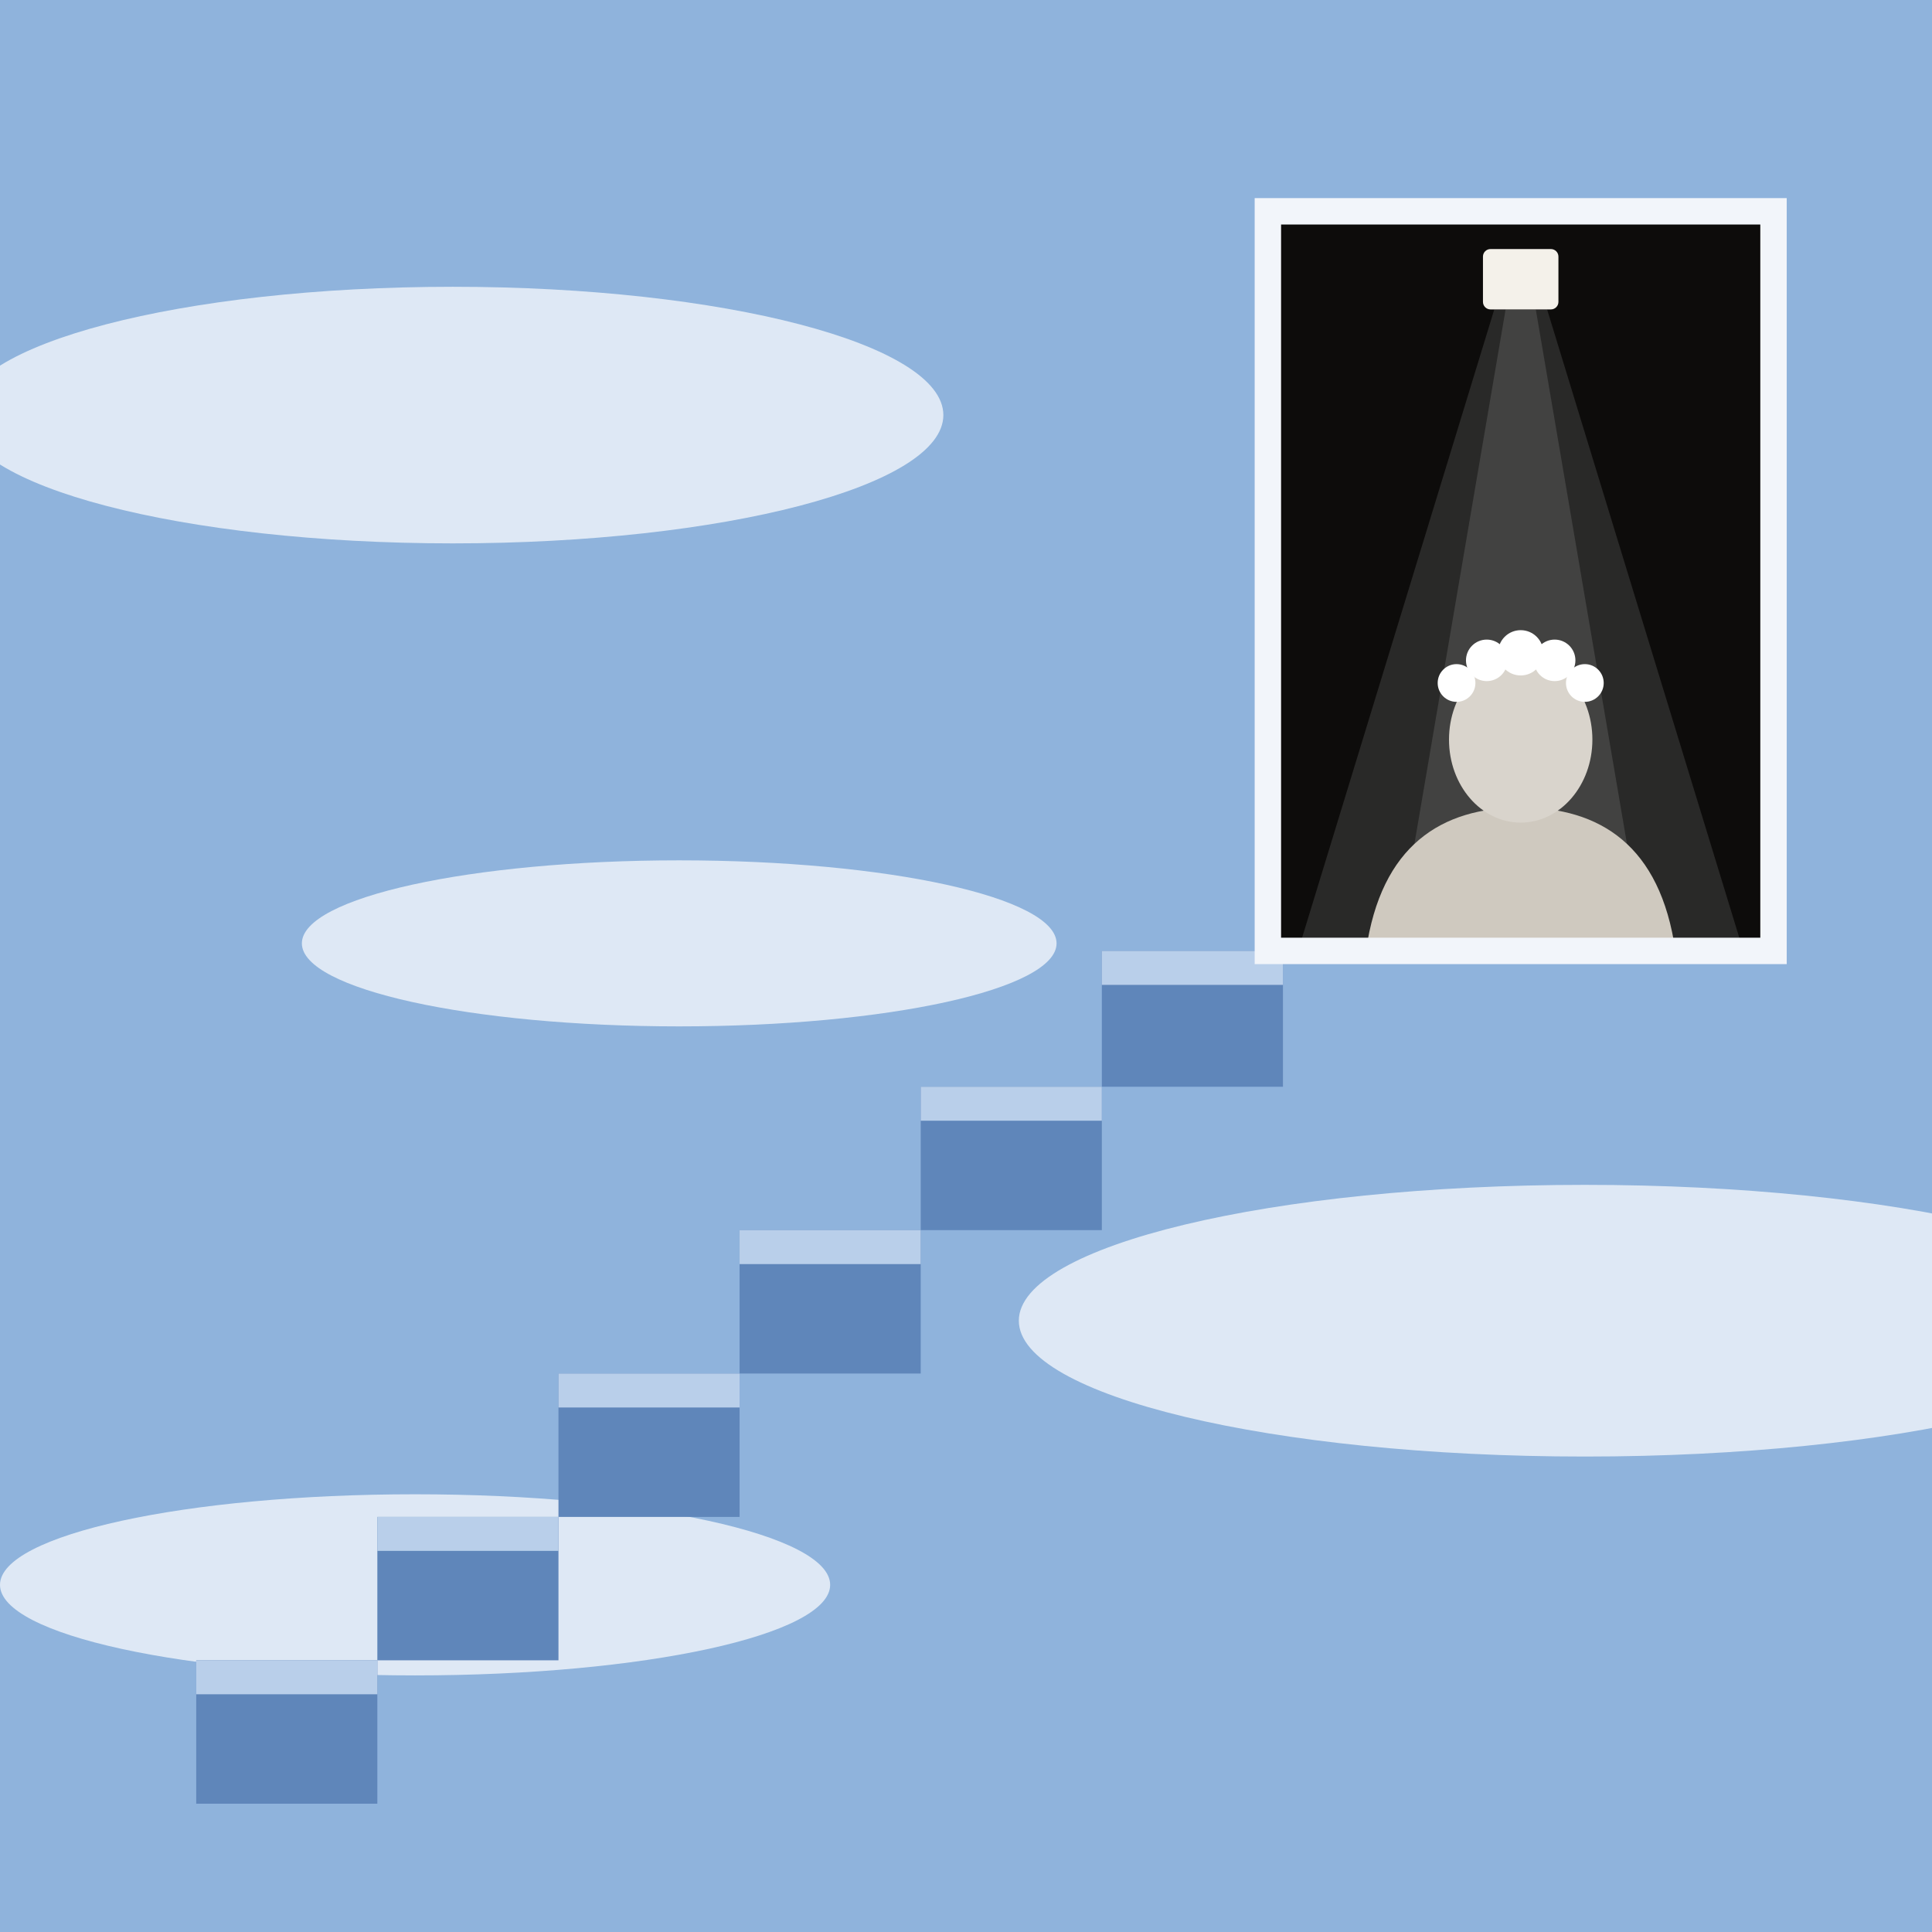
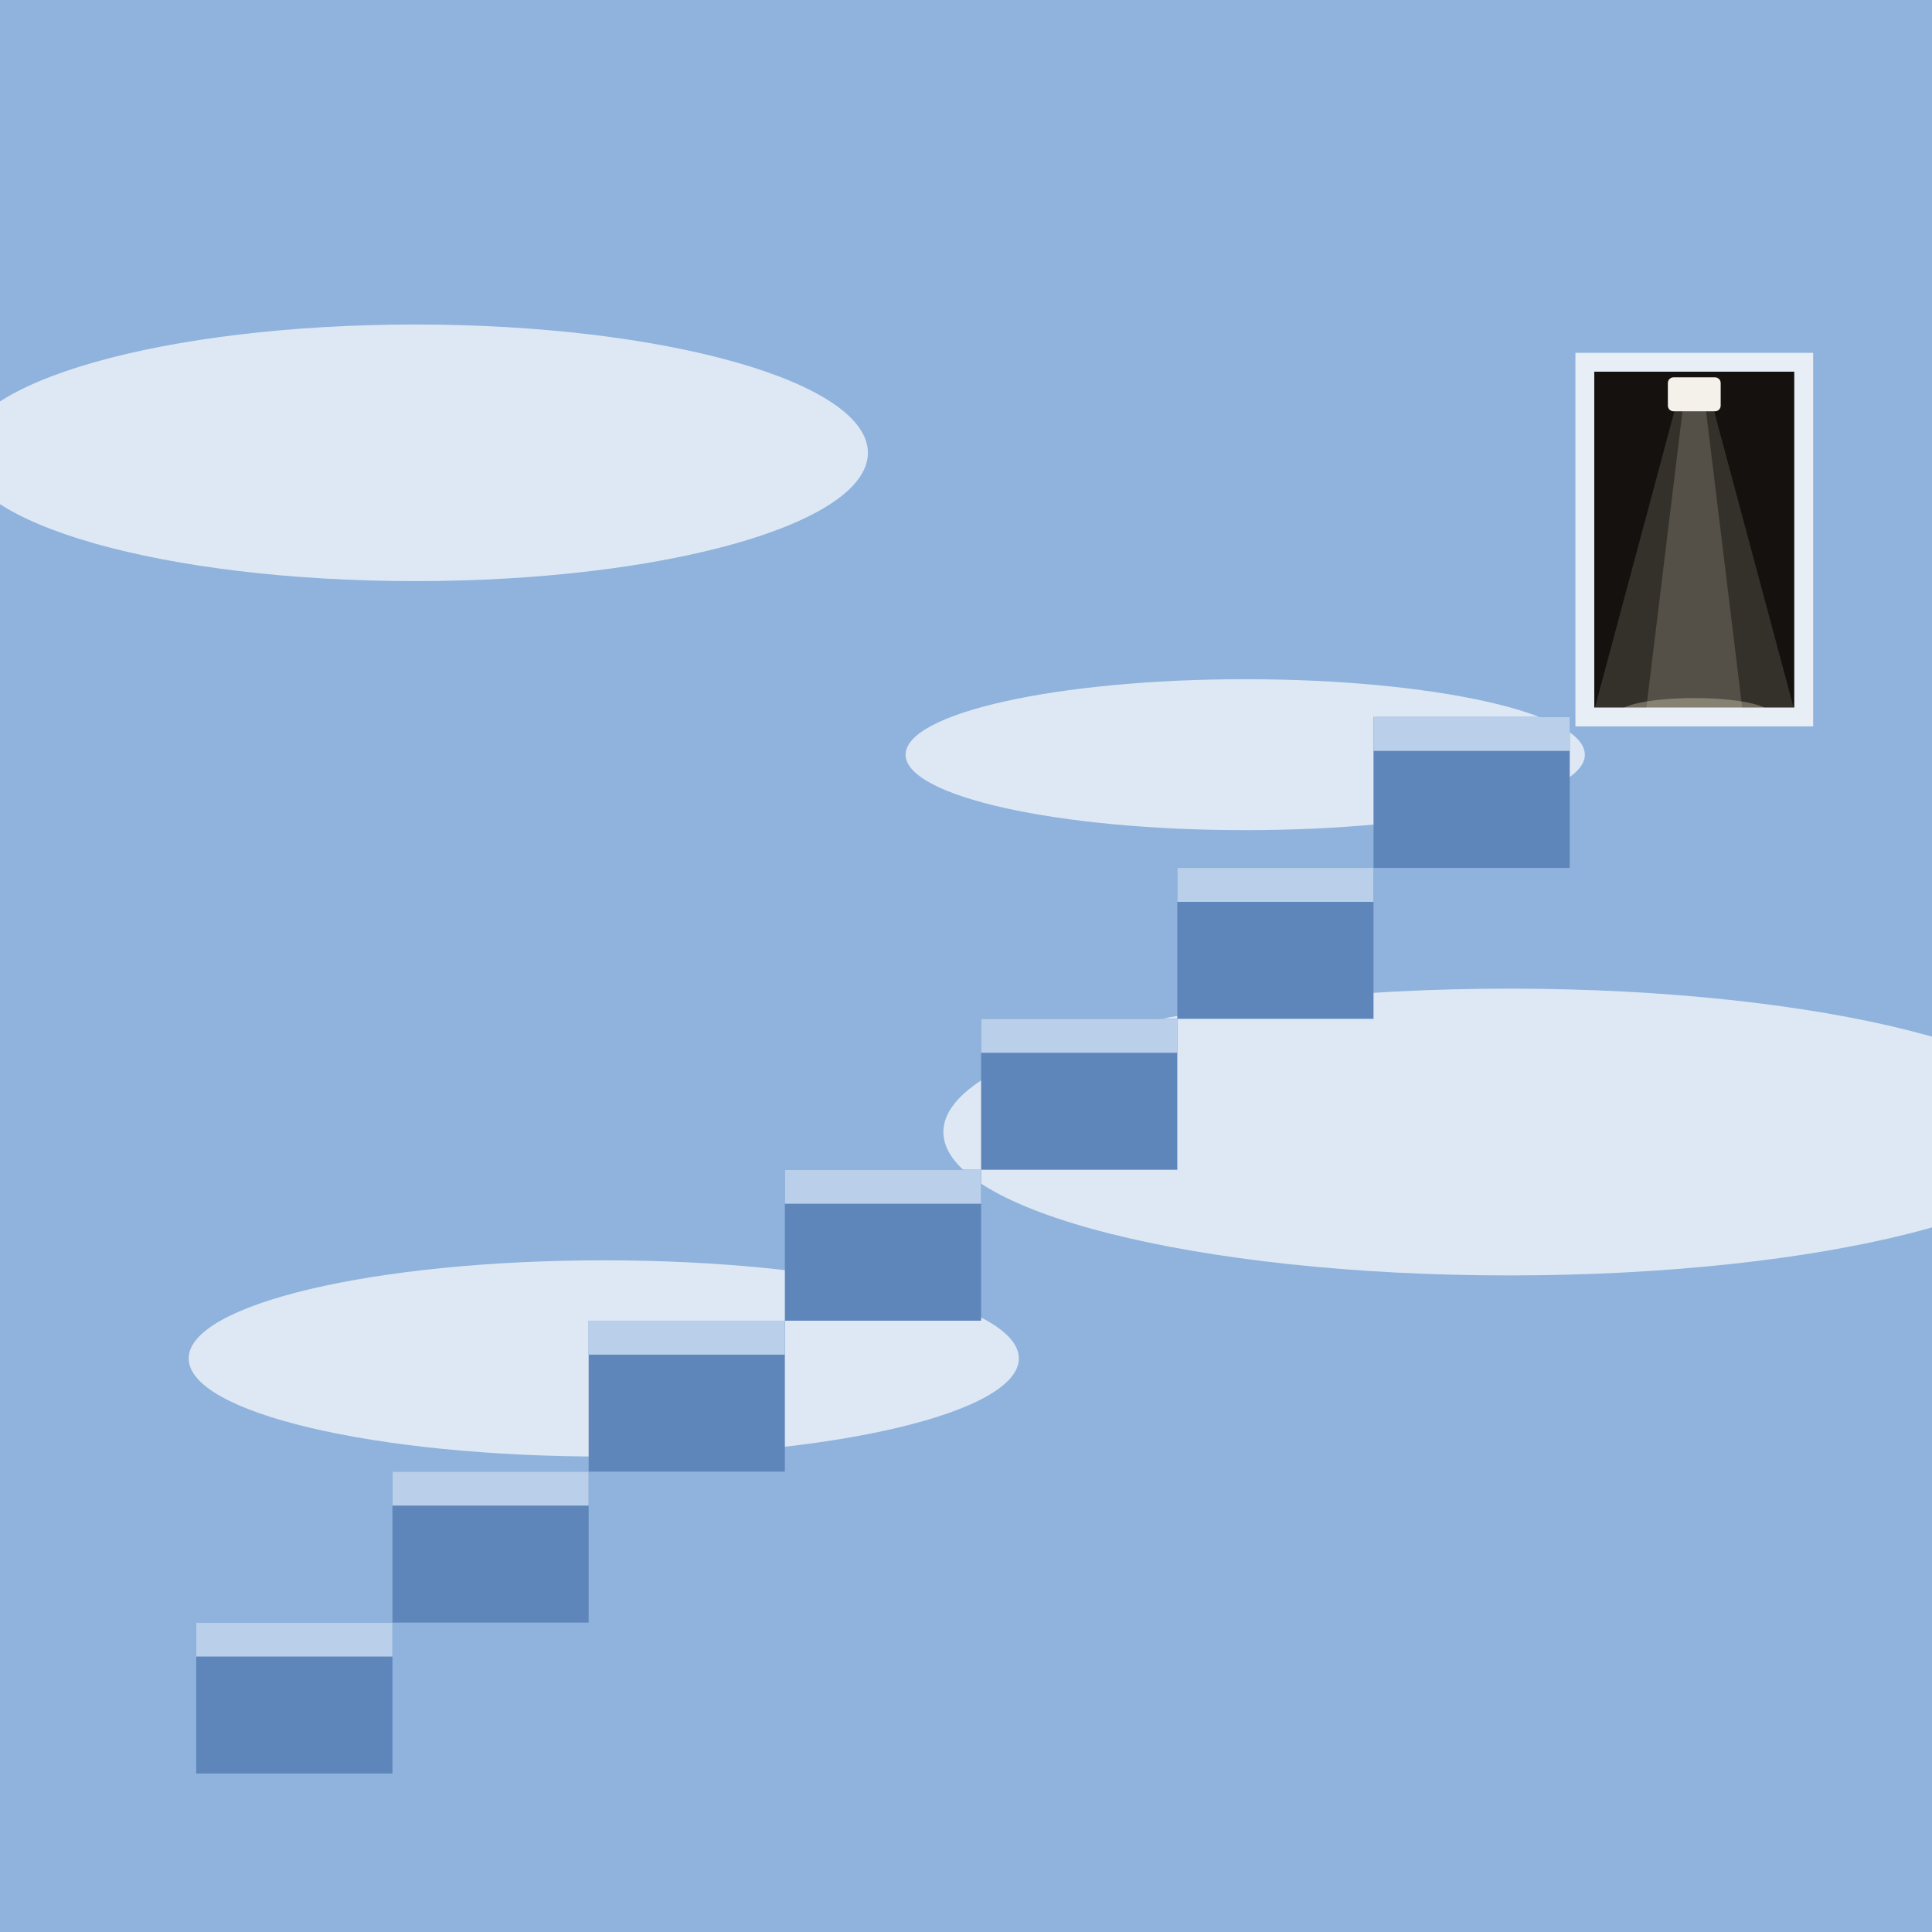
<svg xmlns="http://www.w3.org/2000/svg" viewBox="0 0 512 512" width="512" height="512">
  <defs>
    <clipPath id="door">
-       <rect x="336" y="56" width="134" height="196" />
+       <rect x="420" y="96" width="58" height="94" />
    </clipPath>
  </defs>
  <rect width="512" height="512" fill="#8fb3dc" />
  <g fill="#ffffff" opacity=".7">
-     <ellipse cx="120" cy="110" rx="130" ry="34" />
-     <ellipse cx="180" cy="250" rx="100" ry="22" />
-     <ellipse cx="420" cy="350" rx="150" ry="36" />
-     <ellipse cx="110" cy="420" rx="110" ry="24" />
+     <ellipse cx="110" cy="120" rx="120" ry="34" />
+     <ellipse cx="400" cy="300" rx="150" ry="38" />
+     <ellipse cx="160" cy="360" rx="110" ry="26" />
+     <ellipse cx="330" cy="200" rx="90" ry="20" />
  </g>
  <g>
-     <rect x="52" y="440" width="48" height="38" fill="#5f86ba" />
-     <rect x="52" y="440" width="48" height="9" fill="#b9cfea" />
-     <rect x="100" y="402" width="48" height="38" fill="#5f86ba" />
-     <rect x="100" y="402" width="48" height="9" fill="#b9cfea" />
-     <rect x="148" y="364" width="48" height="38" fill="#5f86ba" />
-     <rect x="148" y="364" width="48" height="9" fill="#b9cfea" />
-     <rect x="196" y="326" width="48" height="38" fill="#5f86ba" />
-     <rect x="196" y="326" width="48" height="9" fill="#b9cfea" />
-     <rect x="244" y="288" width="48" height="38" fill="#5f86ba" />
-     <rect x="244" y="288" width="48" height="9" fill="#b9cfea" />
-     <rect x="292" y="252" width="48" height="36" fill="#5f86ba" />
-     <rect x="292" y="252" width="48" height="9" fill="#b9cfea" />
+     <rect x="52" y="430" width="52" height="40" fill="#5f86ba" />
+     <rect x="52" y="430" width="52" height="9" fill="#b9cfea" />
+     <rect x="104" y="390" width="52" height="40" fill="#5f86ba" />
+     <rect x="104" y="390" width="52" height="9" fill="#b9cfea" />
+     <rect x="156" y="350" width="52" height="40" fill="#5f86ba" />
+     <rect x="156" y="350" width="52" height="9" fill="#b9cfea" />
+     <rect x="208" y="310" width="52" height="40" fill="#5f86ba" />
+     <rect x="208" y="310" width="52" height="9" fill="#b9cfea" />
+     <rect x="260" y="270" width="52" height="40" fill="#5f86ba" />
+     <rect x="260" y="270" width="52" height="9" fill="#b9cfea" />
+     <rect x="312" y="230" width="52" height="40" fill="#5f86ba" />
+     <rect x="312" y="230" width="52" height="9" fill="#b9cfea" />
+     <rect x="364" y="190" width="52" height="40" fill="#5f86ba" />
+     <rect x="364" y="190" width="52" height="9" fill="#b9cfea" />
  </g>
  <g clip-path="url(#door)">
-     <rect x="336" y="56" width="134" height="196" fill="#0d0c0b" />
-     <path d="M396 82 L410 82 L462 252 L344 252 Z" fill="#ffffff" opacity=".12" />
-     <path d="M399 82 L407 82 L436 252 L370 252 Z" fill="#ffffff" opacity=".12" />
-     <rect x="393" y="66" width="20" height="16" rx="2" fill="#f4f1ea" />
-     <path d="M362 252 C366 224 382 214 403 214 C424 214 440 224 444 252 Z" fill="#cfc9bf" />
-     <ellipse cx="403" cy="196" rx="19" ry="22" fill="#d9d4cc" />
-     <g fill="#ffffff">
-       <circle cx="386" cy="181" r="5" />
-       <circle cx="394" cy="175" r="5.5" />
-       <circle cx="403" cy="173" r="6" />
-       <circle cx="412" cy="175" r="5.5" />
-       <circle cx="420" cy="181" r="5" />
-     </g>
+     <rect x="420" y="96" width="58" height="94" fill="#14110f" />
+     <path d="M444 108 L454 108 L476 190 L422 190 Z" fill="#fff6dc" opacity=".14" />
+     <path d="M446 108 L452 108 L462 190 L436 190 Z" fill="#fff6dc" opacity=".16" />
+     <ellipse cx="449" cy="189" rx="20" ry="4" fill="#fff6dc" opacity=".3" />
+     <rect x="442" y="100" width="14" height="9" rx="1.5" fill="#f4f1ea" />
  </g>
-   <rect x="336" y="56" width="134" height="196" fill="none" stroke="#f2f5fa" stroke-width="7" />
+   <rect x="420" y="96" width="58" height="94" fill="none" stroke="#e8eef6" stroke-width="5" />
</svg>
